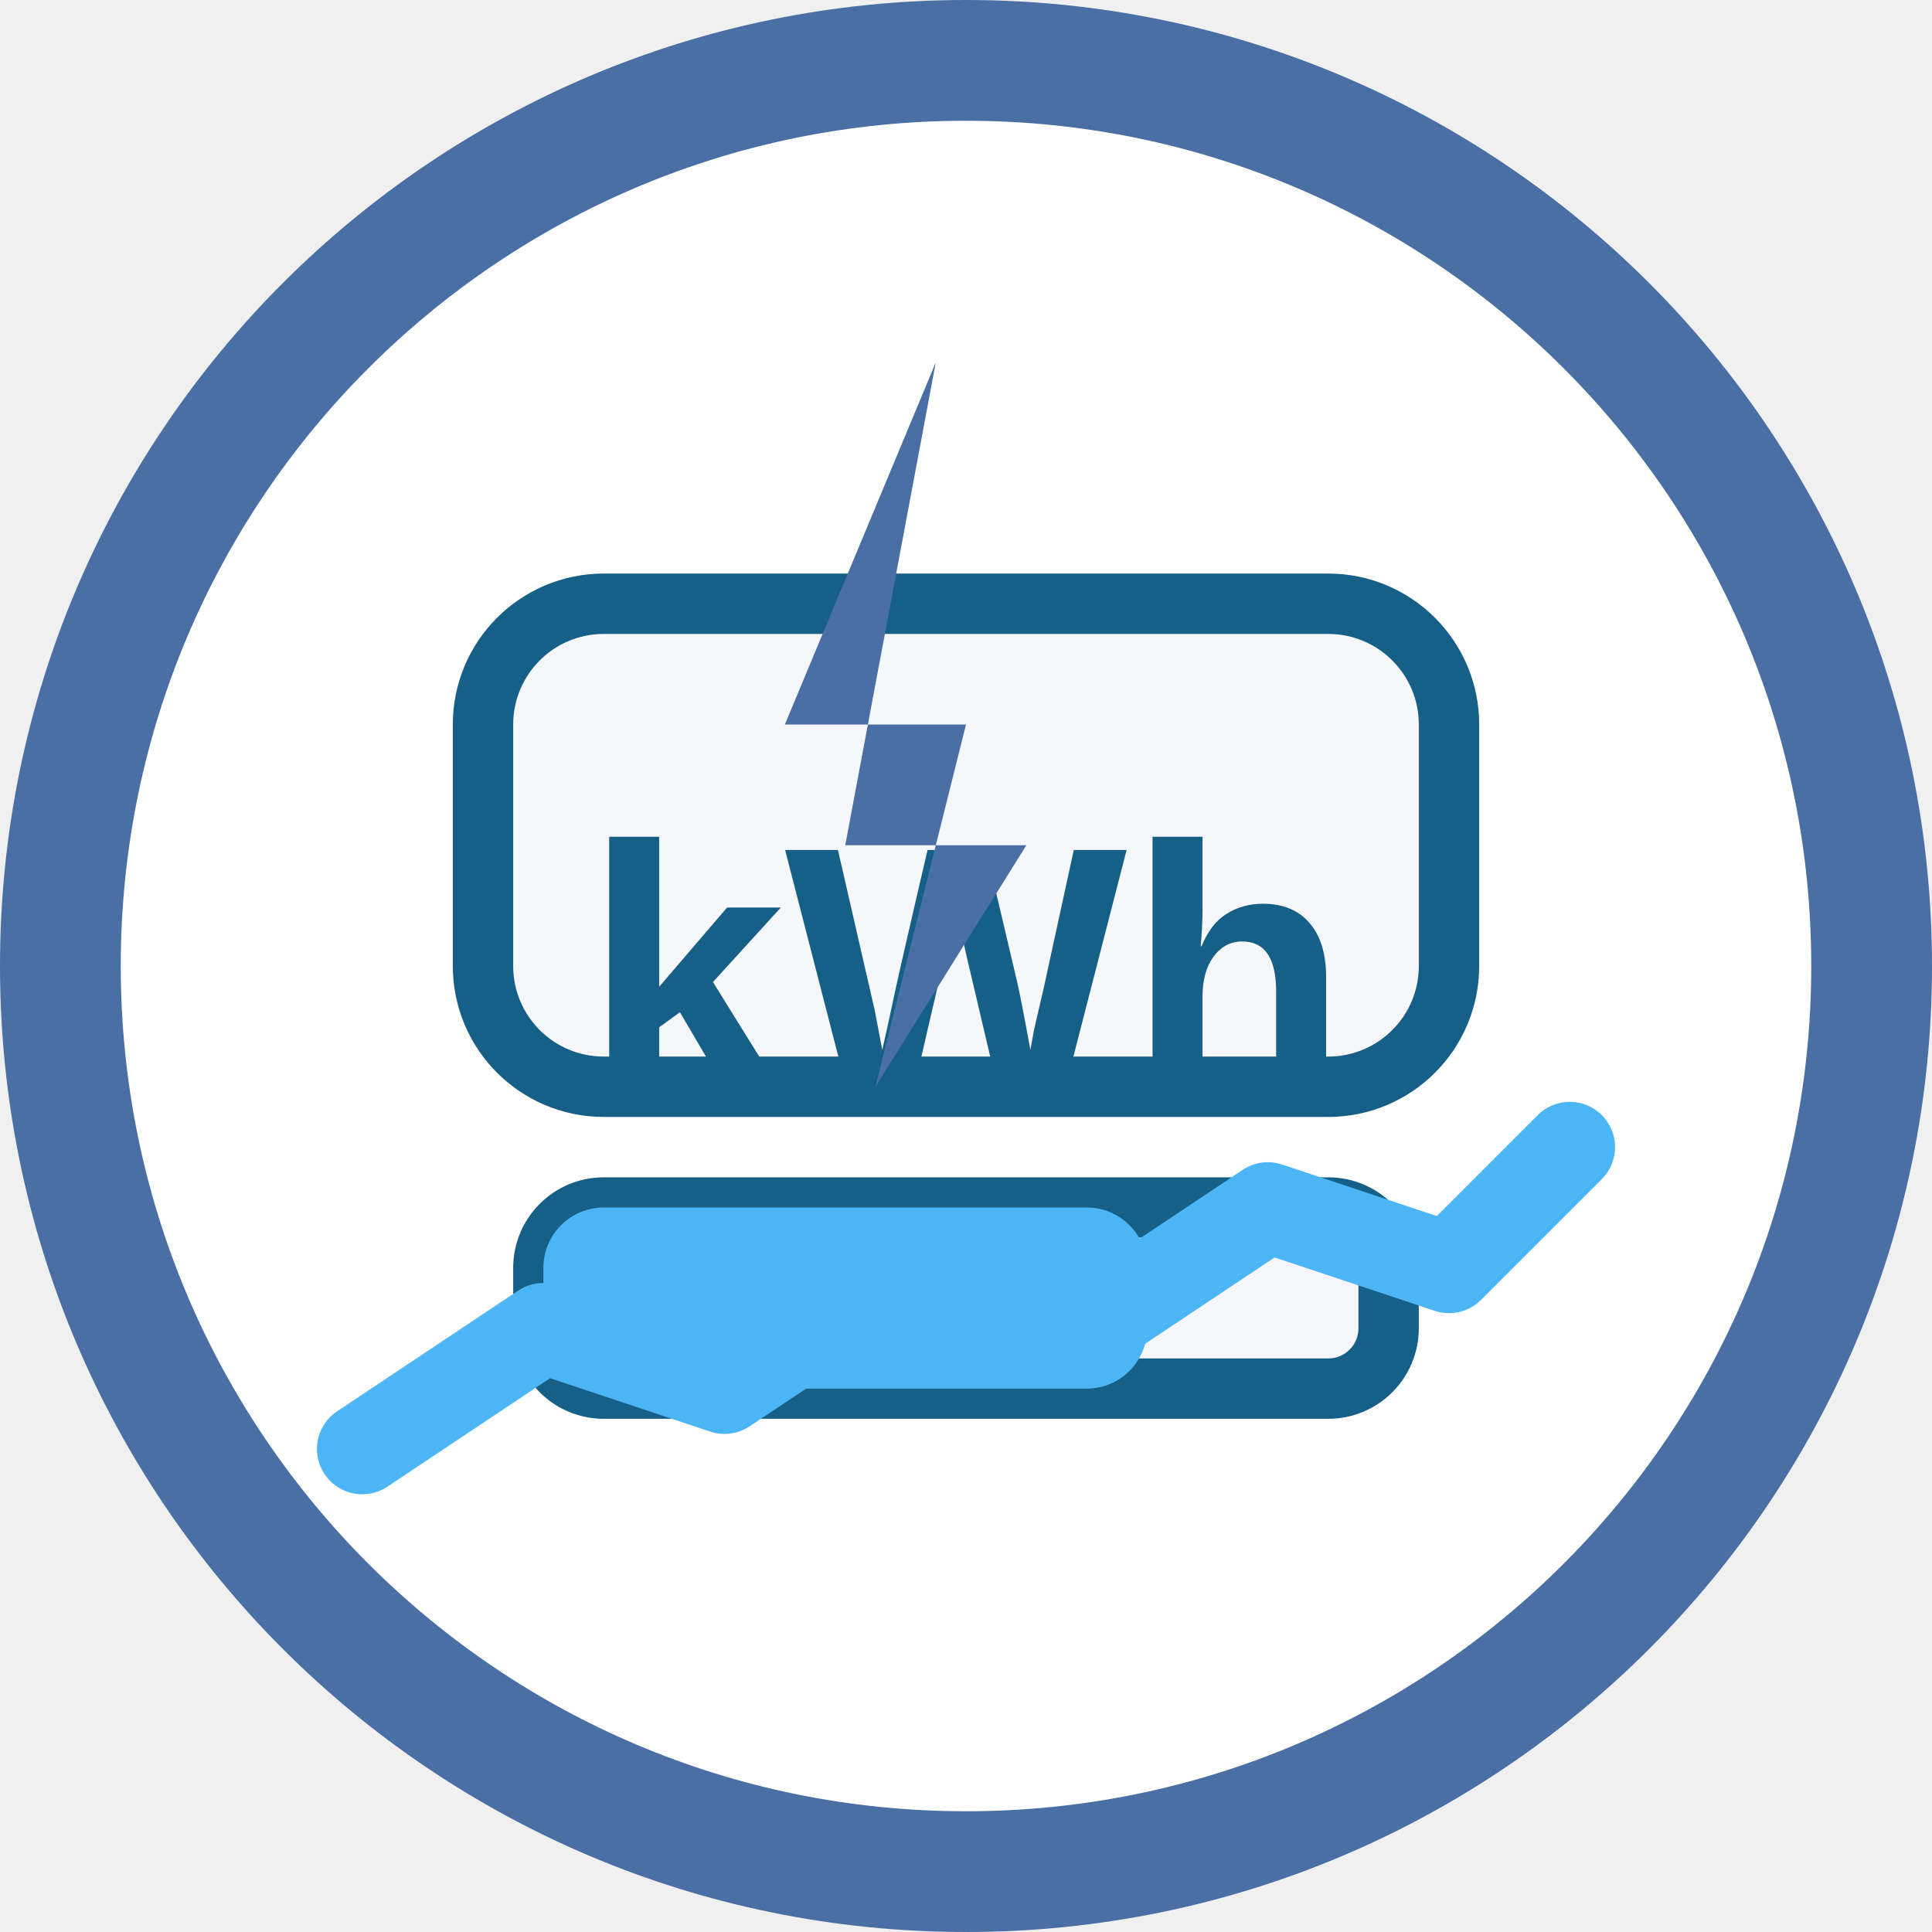
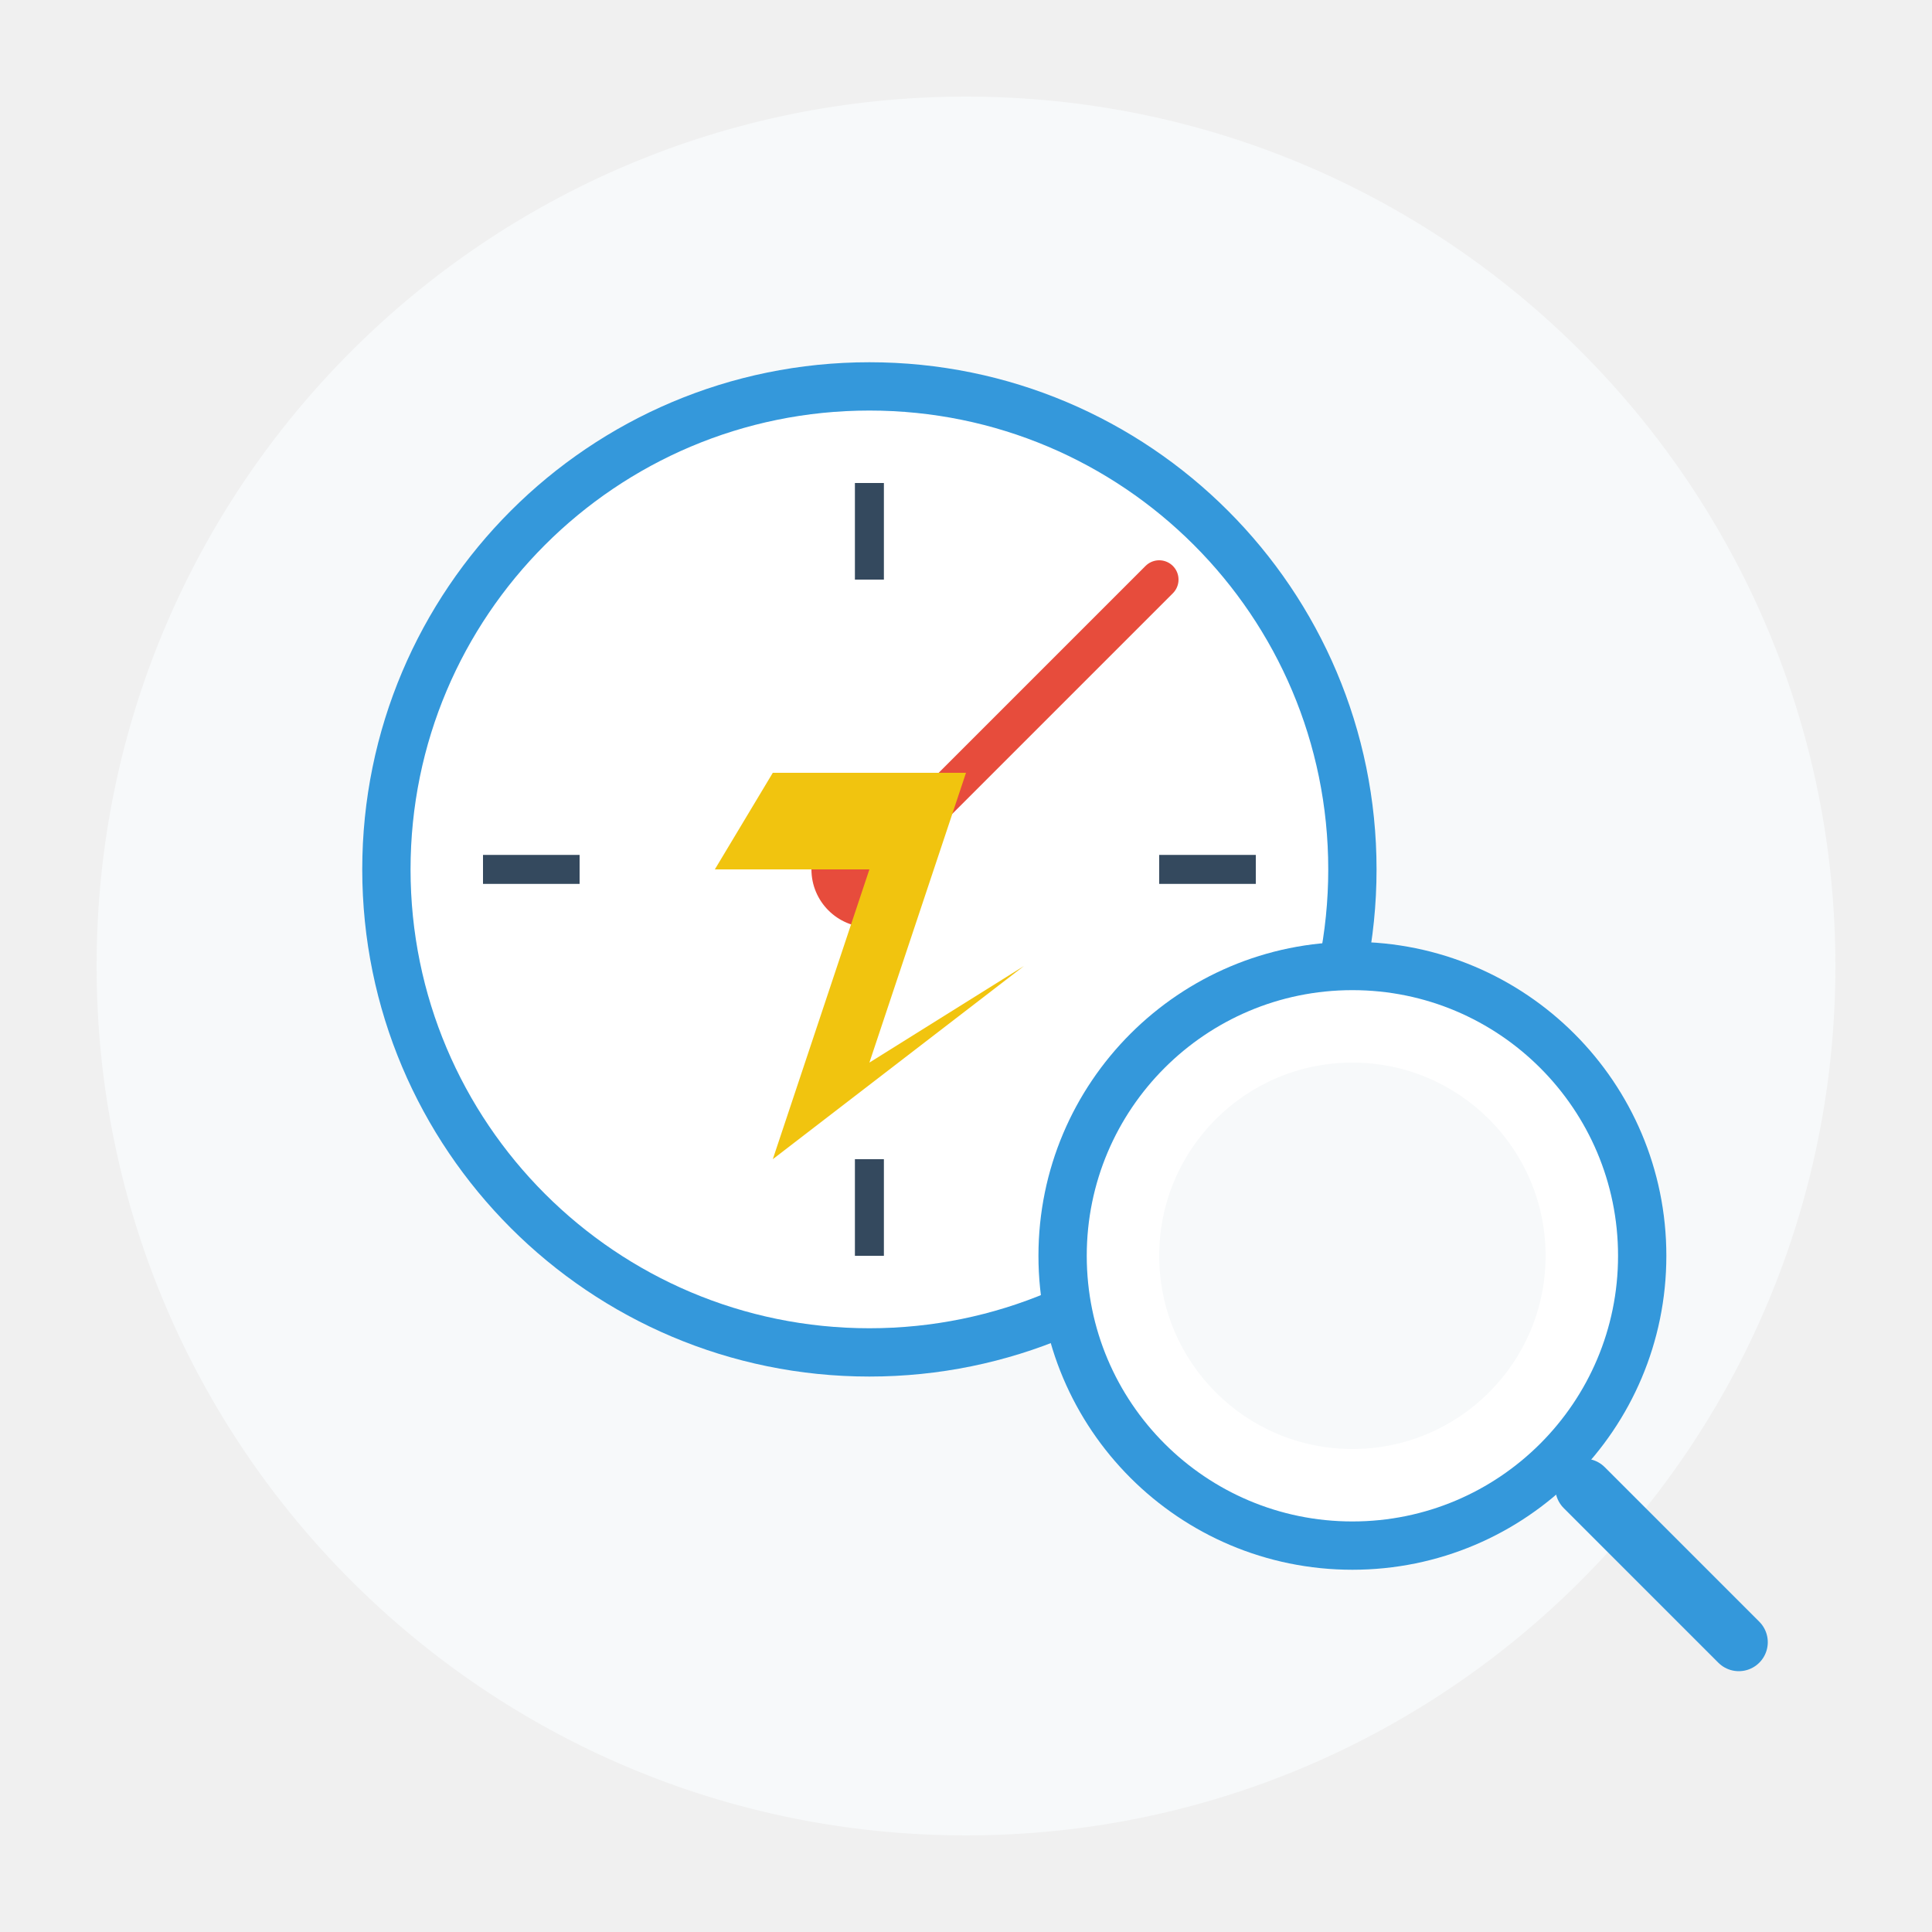
- <svg xmlns="http://www.w3.org/2000/svg" width="32" height="32" viewBox="0 0 32 32">
-   <circle cx="16" cy="16" r="15" fill="#ffffff" stroke="#4a6fa5" stroke-width="2" />
-   <rect x="8" y="10" width="16" height="8" rx="2" fill="#f5f7fa" stroke="#166088" stroke-width="1" />
-   <text x="16" y="16.5" font-family="Arial, sans-serif" font-size="6" font-weight="bold" fill="#166088" text-anchor="middle" dominant-baseline="middle">kWh</text>
-   <rect x="9" y="20" width="14" height="3" rx="1" fill="#f5f7fa" stroke="#166088" stroke-width="1" />
-   <rect x="9" y="20" width="10" height="3" rx="1" fill="#4cb5f5" />
-   <path d="M15.5,6 L13,12 L16,12 L14.5,18 L17,14 L14,14 L15.5,6 Z" fill="#4a6fa5" />
-   <polyline points="6,24 9,22 12,23 15,21 18,22 21,20 24,21 26,19" stroke="#4cb5f5" stroke-width="1.5" fill="none" stroke-linejoin="round" stroke-linecap="round" />
+ <svg xmlns="http://www.w3.org/2000/svg" viewBox="0 0 100 100" width="100" height="100">
+   <circle cx="50" cy="50" r="45" fill="#f7f9fa" />
+   <circle cx="45" cy="45" r="25" fill="white" stroke="#3498db" stroke-width="2.5" />
+   <path d="M45 45 L60 30" stroke="#e74c3c" stroke-width="2" stroke-linecap="round" />
+   <circle cx="45" cy="45" r="3" fill="#e74c3c" />
+   <path d="M45 25 L45 30" stroke="#34495e" stroke-width="1.5" />
+   <path d="M65 45 L60 45" stroke="#34495e" stroke-width="1.5" />
+   <path d="M45 65 L45 60" stroke="#34495e" stroke-width="1.5" />
+   <path d="M25 45 L30 45" stroke="#34495e" stroke-width="1.5" />
+   <path d="M40 40 L50 40 L45 55 L53 50 L40 60 L45 45 L37 45 Z" fill="#f1c40f" />
+   <circle cx="70" cy="65" r="15" fill="white" stroke="#3498db" stroke-width="2.5" />
+   <circle cx="70" cy="65" r="10" fill="#f7f9fa" />
+   <line x1="82" y1="77" x2="90" y2="85" stroke="#3498db" stroke-width="3" stroke-linecap="round" />
</svg>
